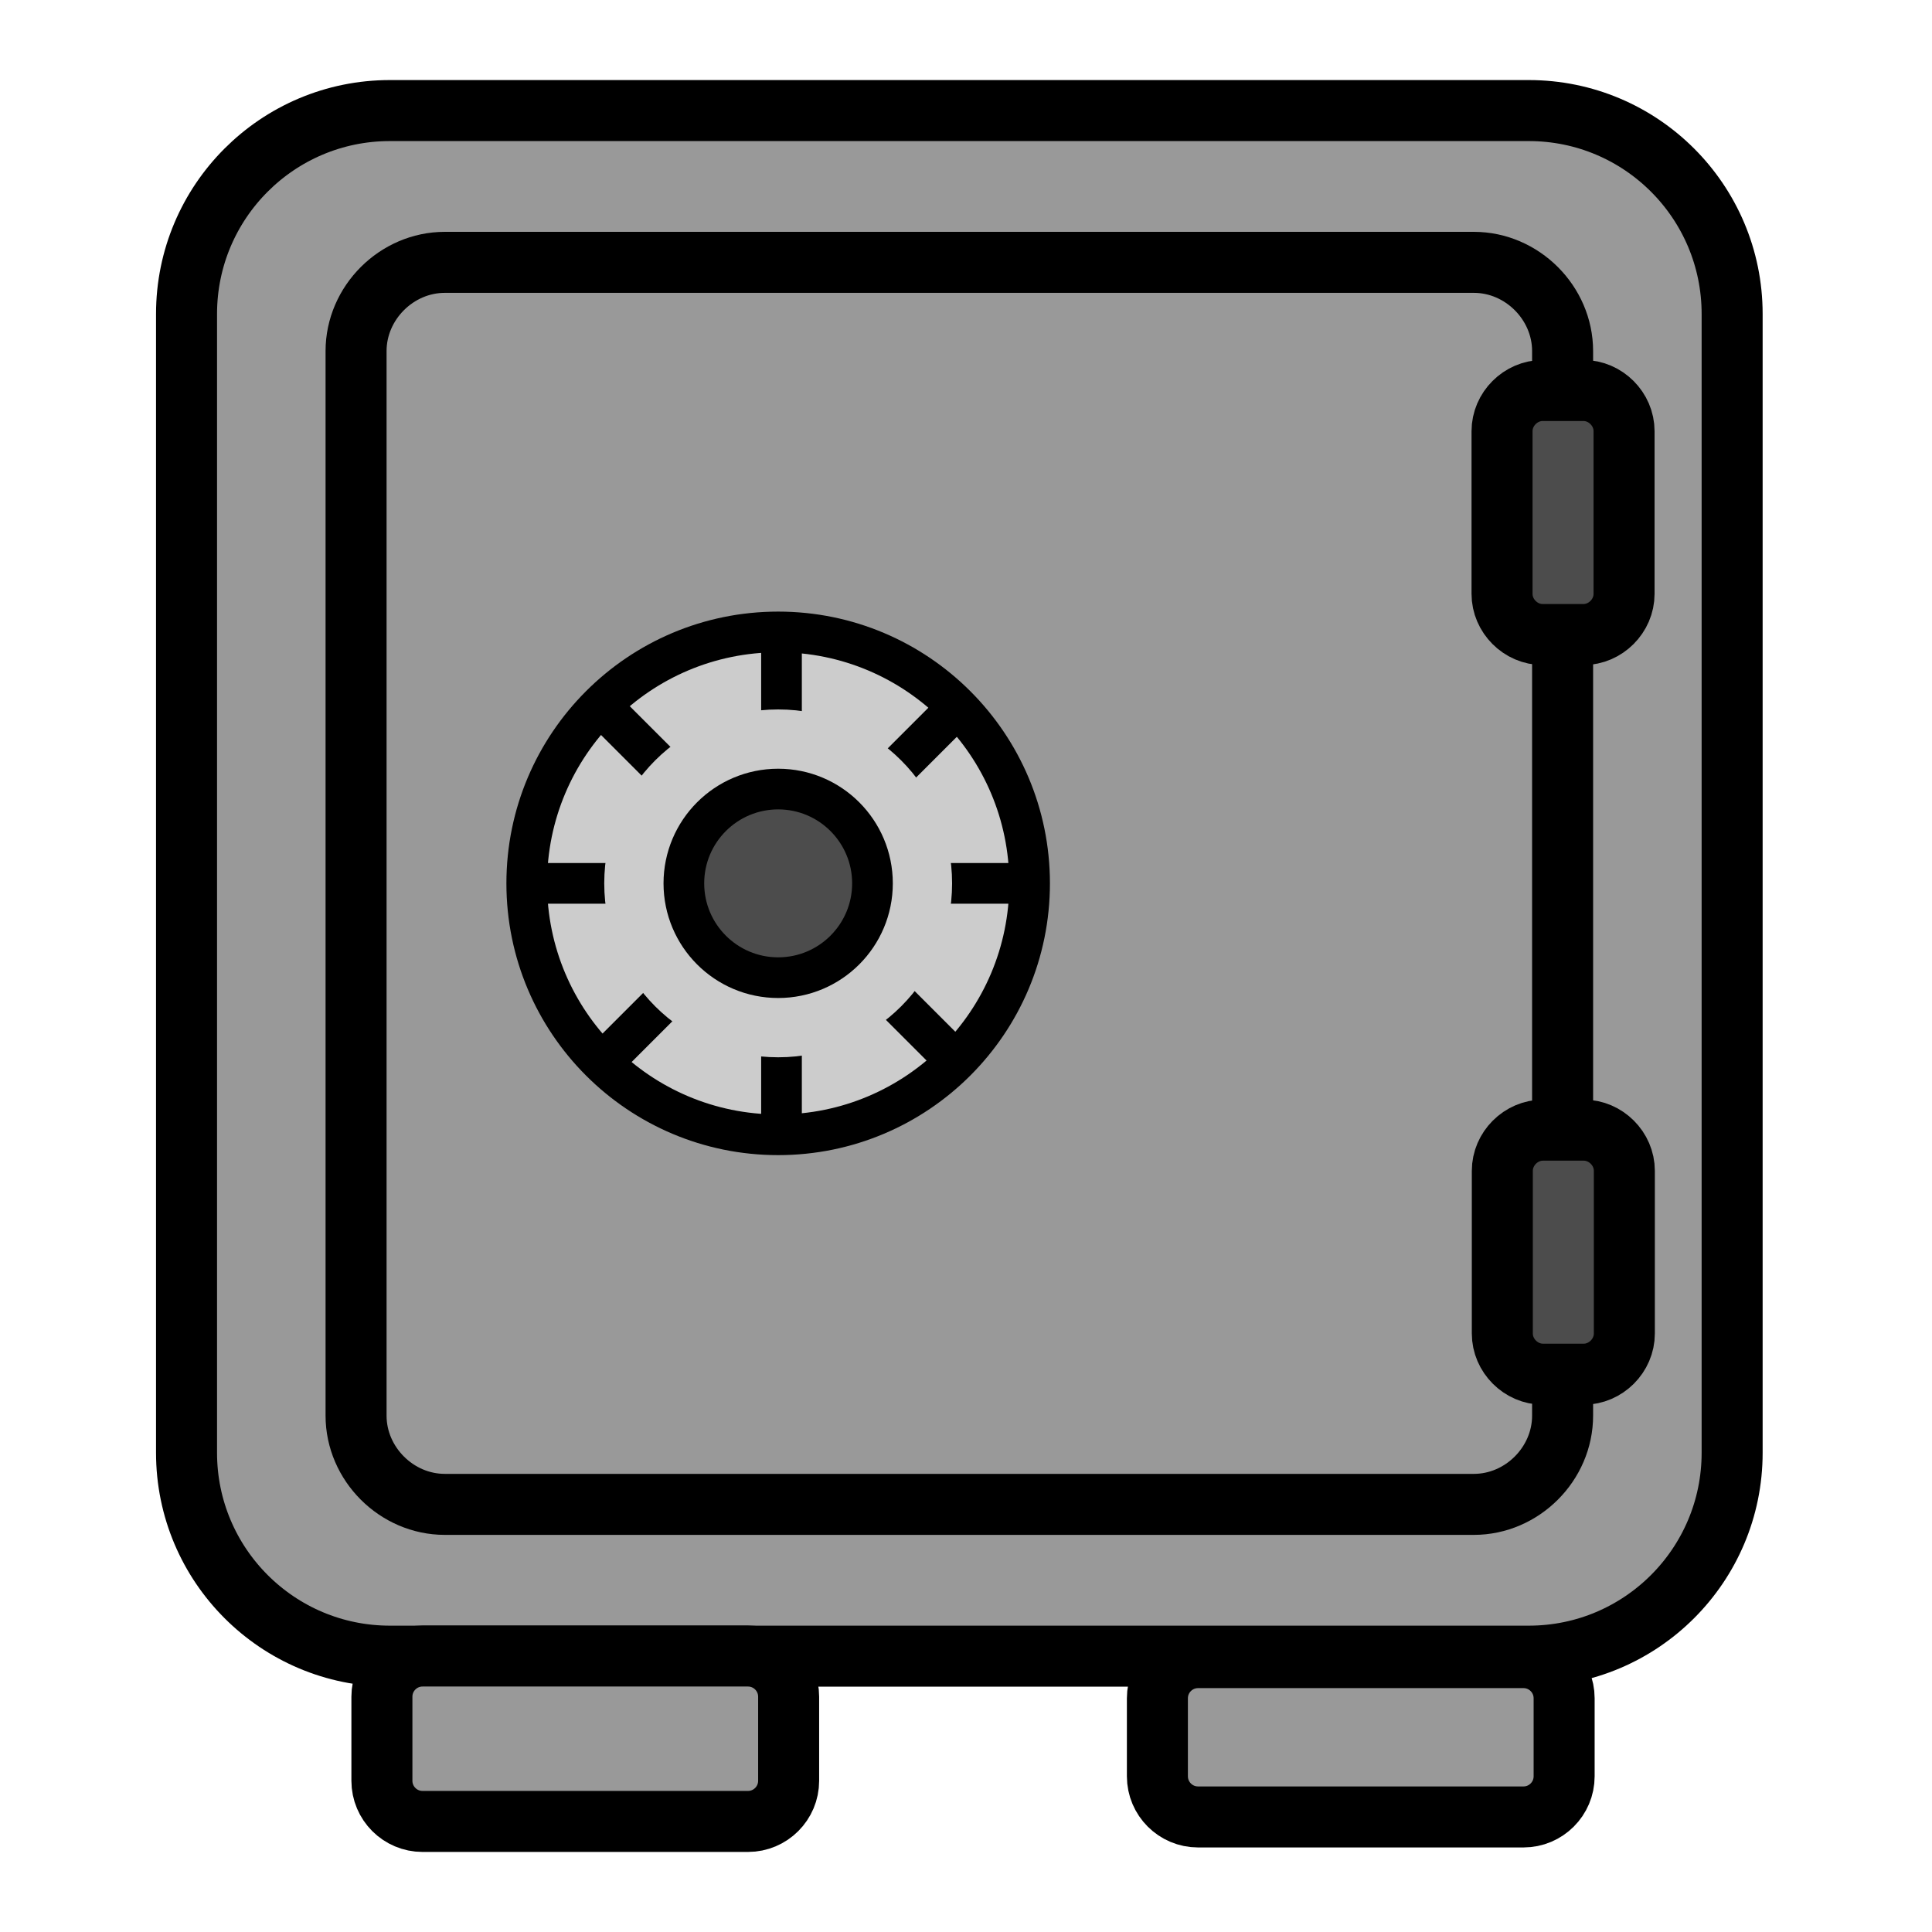
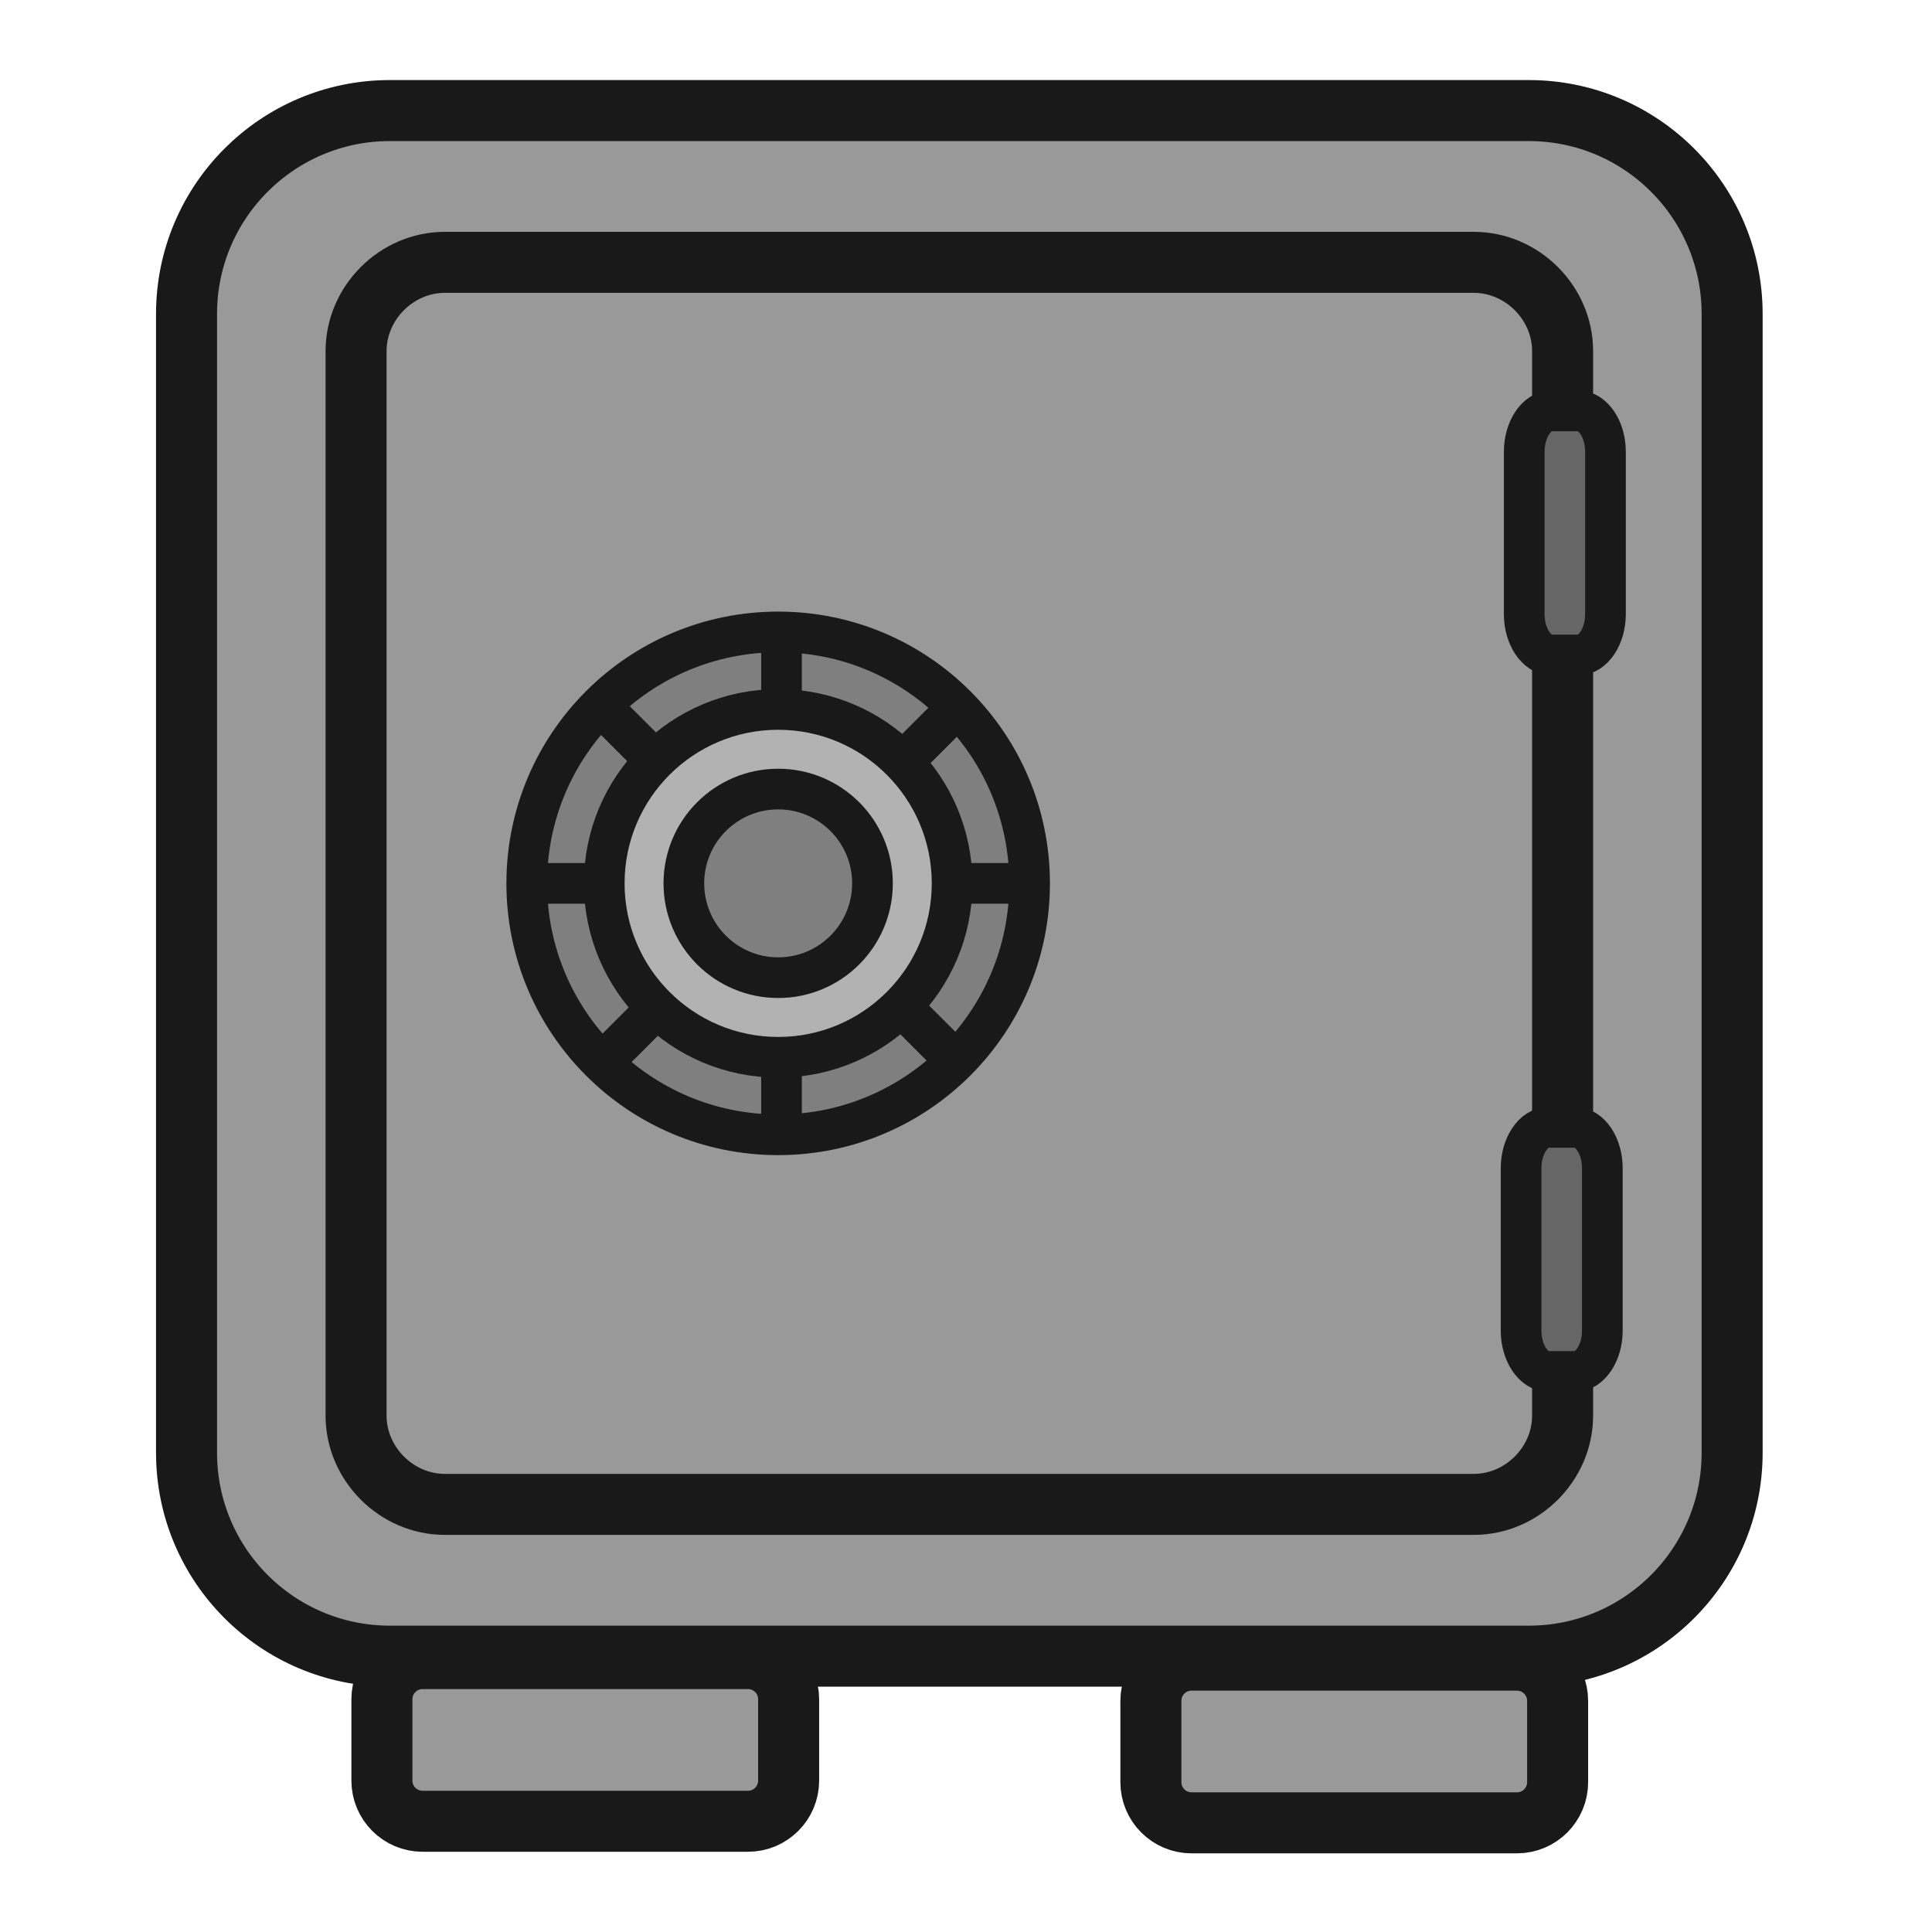
<svg xmlns="http://www.w3.org/2000/svg" width="475" height="475">
  <g>
-     <rect fill="#999999" stroke="#000000" stroke-width="15" x="45.861" y="27.183" width="380" height="380" id="svg_1" rx="50" />
-     <path stroke="#000000" fill="#999999" stroke-width="15" opacity="undefined" d="m87.542,86.313c0,-11.852 9.96,-21.812 21.812,-21.812l253.014,0c11.852,0 21.812,9.96 21.812,21.812l0,261.739c0,11.852 -9.96,21.812 -21.812,21.812l-253.014,0c-11.852,0 -21.812,-9.96 -21.812,-21.812l0,-261.739z" id="svg_2" />
-     <path fill="#4c4c4c" stroke="#000000" stroke-width="15" opacity="undefined" d="m369.29,106.008c0,-5.434 4.566,-10 10,-10l10,0c5.434,0 10,4.566 10,10l0,40c0,5.434 -4.566,10 -10,10l-10,0c-5.434,0 -10,-4.566 -10,-10l0,-40z" id="svg_3" />
-     <path id="svg_4" d="m369.36,287.859c0,-5.434 4.566,-10 10,-10l10,0c5.434,0 10,4.566 10,10l0,40c0,5.434 -4.566,10 -10,10l-10,0c-5.434,0 -10,-4.566 -10,-10l0,-40z" opacity="undefined" stroke-width="15" stroke="#000000" fill="#4c4c4c" />
-     <rect fill="#999999" stroke="#000000" stroke-width="15" x="93.894" y="407.149" width="100" height="40.669" id="svg_20" rx="10" />
-     <rect fill="#999999" stroke="#000000" stroke-width="15" x="284.556" y="407.538" width="100" height="39.176" id="svg_23" rx="10" />
-     <ellipse ry="61.816" rx="61.816" id="svg_12" cy="217.183" cx="191.32" stroke-width="10" stroke="#000000" fill="#cccccc" />
-     <path id="svg_17" d="m192.139,282.014l0,-129.664" opacity="undefined" stroke-width="10" stroke="#000000" fill="none" />
-     <line id="svg_18" y2="171.34" x2="145.477" y1="263.026" x1="237.163" stroke-width="10" stroke="#000000" fill="none" />
-     <line id="svg_19" y2="217.183" x2="256.971" y1="217.183" x1="127.307" stroke-width="10" stroke="#000000" fill="none" />
-     <line id="svg_21" y2="171.34" x2="237.982" y1="263.026" x1="146.296" stroke-width="10" stroke="#000000" fill="none" />
-     <ellipse ry="42.761" rx="42.761" id="svg_25" cy="217.183" cx="191.32" stroke-width="15" fill="#cccccc" />
-     <ellipse stroke="#000000" ry="23.186" rx="23.186" id="svg_33" cy="217.183" cx="191.32" stroke-width="10" fill="#4c4c4c" />
+     <rect fill="#999999" stroke="#191919" stroke-width="15" x="282.956" y="408.163" width="100" height="40" id="svg_23" rx="10" />
+     <rect fill="#999999" stroke="#191919" stroke-width="15" x="45.861" y="27.183" width="380" height="380" id="svg_1" rx="50" />
+     <path stroke="#191919" fill="#999999" stroke-width="15" opacity="undefined" d="m87.542,86.313c0,-11.852 9.96,-21.812 21.812,-21.812l253.014,0c11.852,0 21.812,9.96 21.812,21.812l0,261.739c0,11.852 -9.96,21.812 -21.812,21.812l-253.014,0c-11.852,0 -21.812,-9.96 -21.812,-21.812l0,-261.739z" id="svg_2" />
+     <path id="svg_4" d="m373.976,287.178c0,-5.434 3.04,-10 6.658,-10l6.658,0c3.618,0 6.658,4.566 6.658,10l0,40c0,5.434 -3.04,10 -6.658,10l-6.658,0c-3.618,0 -6.658,-4.566 -6.658,-10l0,-40z" opacity="undefined" stroke-width="10" stroke="#191919" fill="#666666" />
+     <rect fill="#999999" stroke="#191919" stroke-width="15" x="93.894" y="407.774" width="100" height="40" id="svg_20" rx="10" />
+     <ellipse ry="61.816" rx="61.816" id="svg_12" cy="217.183" cx="191.32" stroke-width="10" stroke="#191919" fill="#7f7f7f" />
+     <path id="svg_17" d="m192.139,282.014l0,-129.664" opacity="undefined" stroke-width="10" stroke="#191919" fill="none" />
+     <line id="svg_18" y2="171.34" x2="145.477" y1="263.026" x1="237.163" stroke-width="10" stroke="#191919" fill="none" />
+     <line id="svg_19" y2="217.183" x2="256.971" y1="217.183" x1="127.307" stroke-width="10" stroke="#191919" fill="none" />
+     <line id="svg_21" y2="171.34" x2="237.982" y1="263.026" x1="146.296" stroke-width="10" stroke="#191919" fill="none" />
+     <ellipse ry="42.761" rx="42.761" id="svg_25" cy="217.183" cx="191.32" stroke-width="10" fill="#b2b2b2" stroke="#191919" />
+     <ellipse stroke="#191919" ry="23.186" rx="23.186" id="svg_33" cy="217.183" cx="191.32" stroke-width="10" fill="#7f7f7f" />
+     <path id="svg_3" d="m374.745,111.024c0,-5.434 3.04,-10 6.658,-10l6.658,0c3.618,0 6.658,4.566 6.658,10l0,40c0,5.434 -3.04,10 -6.658,10l-6.658,0c-3.618,0 -6.658,-4.566 -6.658,-10l0,-40z" opacity="undefined" stroke-width="10" stroke="#191919" fill="#666666" />
  </g>
</svg>
